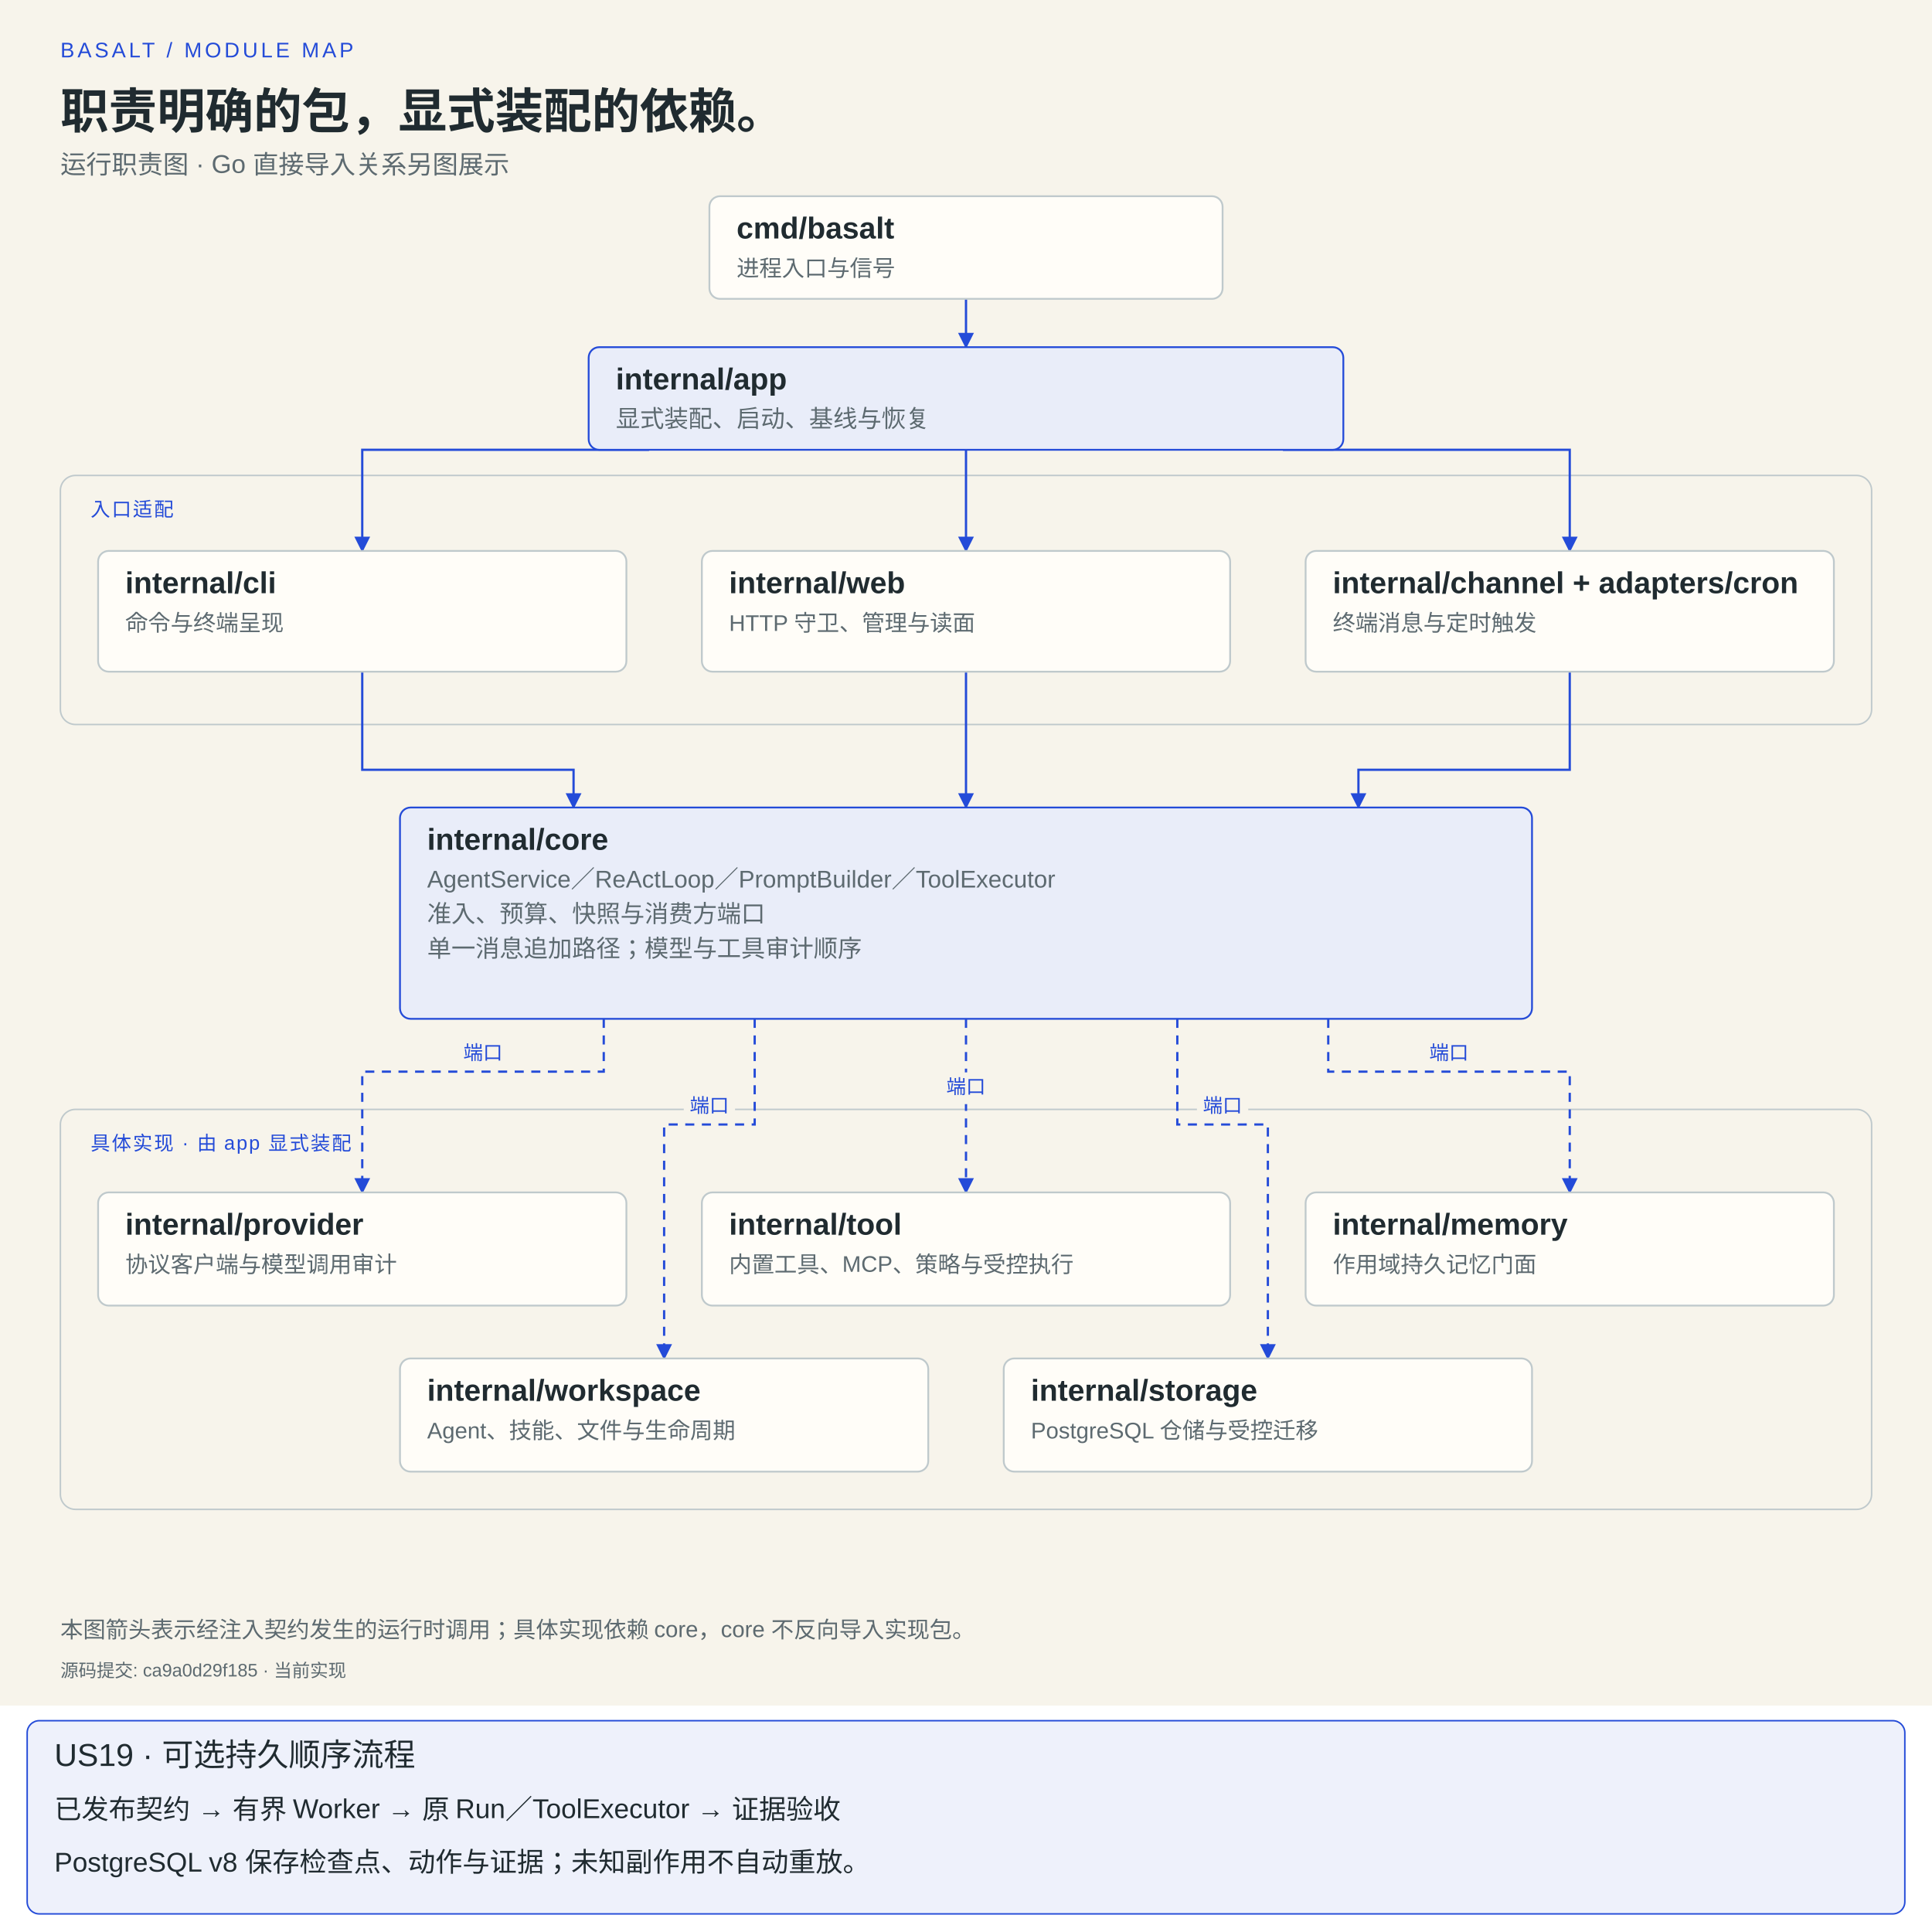
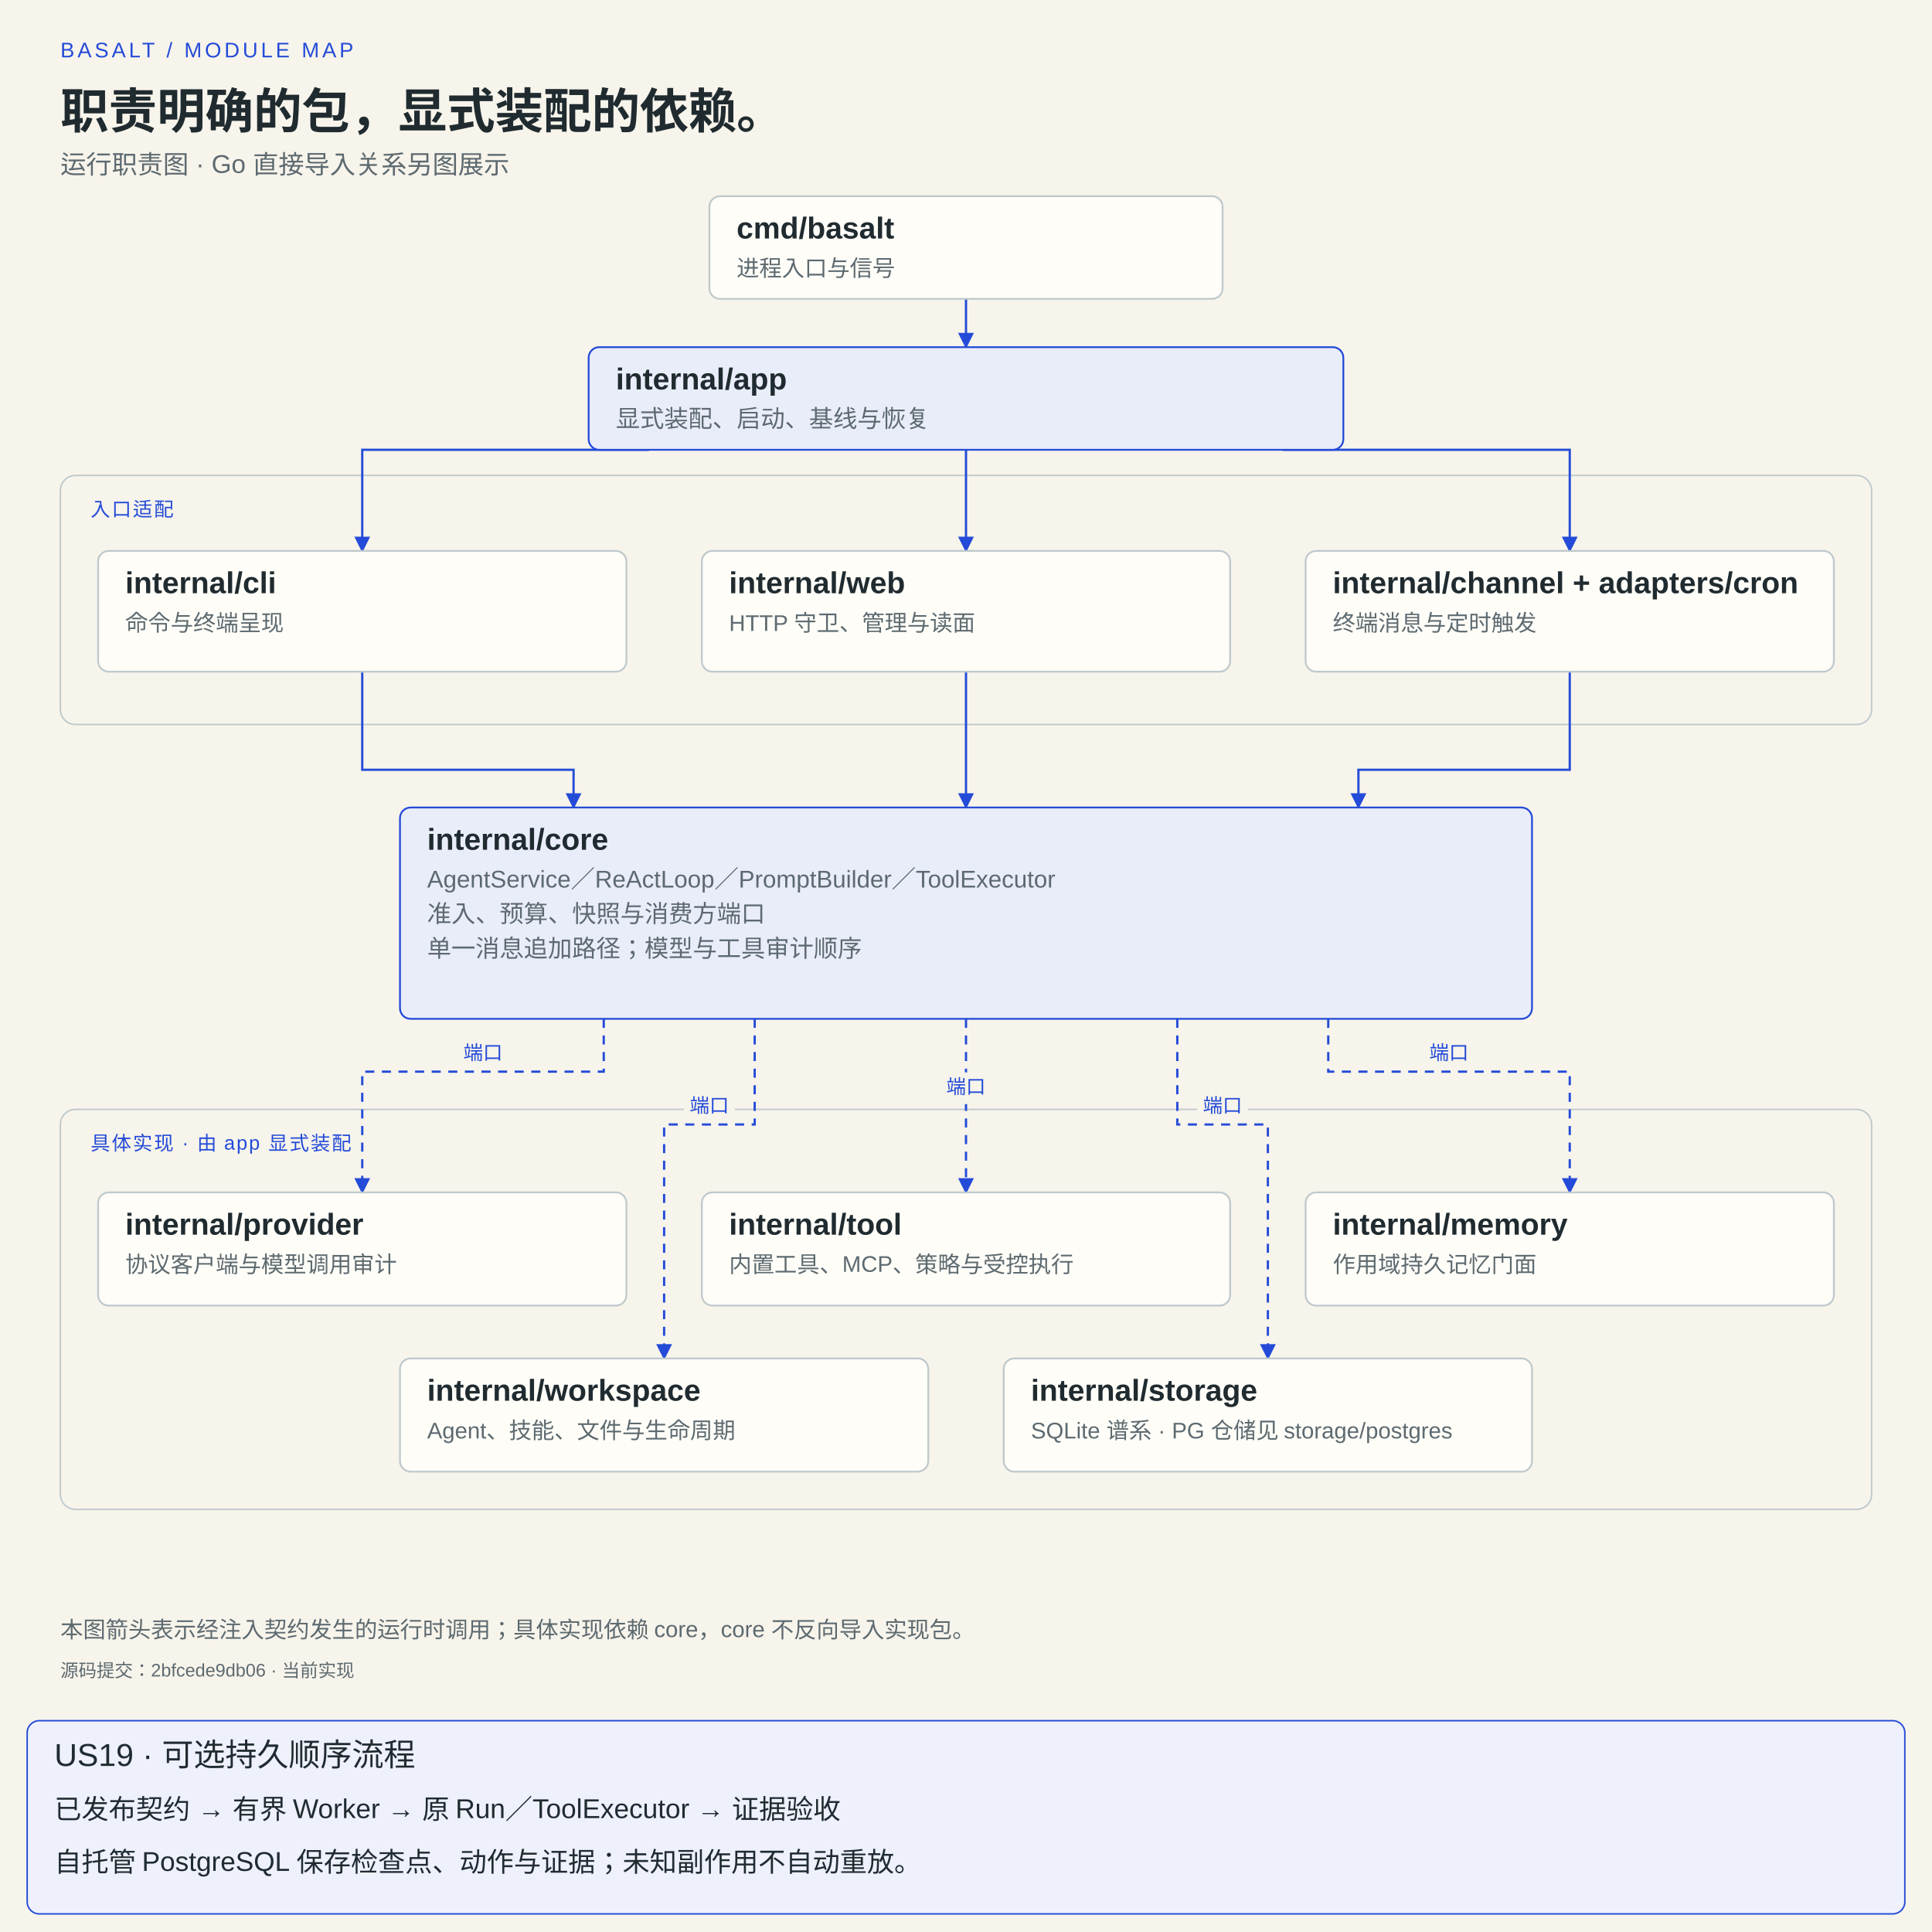
- <svg xmlns="http://www.w3.org/2000/svg" width="1280" height="1280" viewBox="0 0 1280 1280" role="img" aria-labelledby="diagram-title diagram-desc" data-diagram-id="module-map" data-source-commit="ca9a0d29f185a548b14b595e6068c52df1c3cdf4" data-working-tree-feature="US19">
+ <svg xmlns="http://www.w3.org/2000/svg" width="1280" height="1280" viewBox="0 0 1280 1280" role="img" aria-labelledby="diagram-title diagram-desc" data-diagram-id="module-map" data-source-commit="2bfcede9db06baf7cec27f1adb825a8e1ffb3969">
  <defs>
    <marker id="arrow" viewBox="0 0 10 10" refX="9" refY="5" markerWidth="7" markerHeight="7" orient="auto-start-reverse">
      <path d="M0 0 L10 5 L0 10 Z" fill="#244bd8" />
    </marker>
  </defs>
-   <rect width="1280" height="1130" fill="#f7f4eb" />
+   <rect width="1280" height="1280" fill="#f7f4eb" />
  <g font-family="Arial, Microsoft YaHei, sans-serif" fill="#202b30">
    <text x="40" y="38" font-size="14" letter-spacing="2" fill="#244bd8">BASALT / MODULE MAP</text>
    <text x="40" y="85" font-size="32" font-weight="600">职责明确的包，显式装配的依赖。</text>
    <text x="40" y="115" font-size="17" fill="#5d6a70">运行职责图 · Go 直接导入关系另图展示</text>
    <rect x="40" y="315" width="1200" height="165" rx="10" fill="none" stroke="#bfc9cc" />
    <rect x="40" y="735" width="1200" height="265" rx="10" fill="none" stroke="#bfc9cc" />
    <path d="M640,198 L640,230" fill="none" stroke="#244bd8" stroke-width="1.5" marker-end="url(#arrow)" />
    <path d="M430,298 L240,298 L240,365" fill="none" stroke="#244bd8" stroke-width="1.5" marker-end="url(#arrow)" />
    <path d="M640,298 L640,365" fill="none" stroke="#244bd8" stroke-width="1.5" marker-end="url(#arrow)" />
    <path d="M850,298 L1040,298 L1040,365" fill="none" stroke="#244bd8" stroke-width="1.5" marker-end="url(#arrow)" />
    <path d="M240,445 L240,510 L380,510 L380,535" fill="none" stroke="#244bd8" stroke-width="1.5" marker-end="url(#arrow)" />
    <path d="M640,445 L640,535" fill="none" stroke="#244bd8" stroke-width="1.5" marker-end="url(#arrow)" />
    <path d="M1040,445 L1040,510 L900,510 L900,535" fill="none" stroke="#244bd8" stroke-width="1.5" marker-end="url(#arrow)" />
    <path d="M400,675 L400,710 L240,710 L240,790" fill="none" stroke="#244bd8" stroke-width="1.5" stroke-dasharray="6 5" marker-end="url(#arrow)" />
    <rect x="303" y="688" width="34" height="21" rx="3" fill="#f7f4eb" />
    <text x="320" y="702" text-anchor="middle" font-size="13" fill="#244bd8">端口</text>
    <path d="M640,675 L640,790" fill="none" stroke="#244bd8" stroke-width="1.5" stroke-dasharray="6 5" marker-end="url(#arrow)" />
    <rect x="623" y="710.5" width="34" height="21" rx="3" fill="#f7f4eb" />
    <text x="640" y="724.5" text-anchor="middle" font-size="13" fill="#244bd8">端口</text>
    <path d="M880,675 L880,710 L1040,710 L1040,790" fill="none" stroke="#244bd8" stroke-width="1.5" stroke-dasharray="6 5" marker-end="url(#arrow)" />
    <rect x="943" y="688" width="34" height="21" rx="3" fill="#f7f4eb" />
    <text x="960" y="702" text-anchor="middle" font-size="13" fill="#244bd8">端口</text>
    <path d="M500,675 L500,745 L440,745 L440,900" fill="none" stroke="#244bd8" stroke-width="1.5" stroke-dasharray="6 5" marker-end="url(#arrow)" />
    <rect x="453" y="723" width="34" height="21" rx="3" fill="#f7f4eb" />
    <text x="470" y="737" text-anchor="middle" font-size="13" fill="#244bd8">端口</text>
    <path d="M780,675 L780,745 L840,745 L840,900" fill="none" stroke="#244bd8" stroke-width="1.5" stroke-dasharray="6 5" marker-end="url(#arrow)" />
    <rect x="793" y="723" width="34" height="21" rx="3" fill="#f7f4eb" />
    <text x="810" y="737" text-anchor="middle" font-size="13" fill="#244bd8">端口</text>
    <text x="60" y="342" font-size="13" letter-spacing="1" fill="#244bd8" stroke="#f7f4eb" stroke-width="5" paint-order="stroke">入口适配</text>
    <text x="60" y="762" font-size="13" letter-spacing="1" fill="#244bd8" stroke="#f7f4eb" stroke-width="5" paint-order="stroke">具体实现 · 由 app 显式装配</text>
    <g data-node-id="cmd">
      <rect x="470" y="130" width="340" height="68" rx="7" fill="#fffdf8" stroke="#bfc9cc" stroke-width="1.2" />
      <text x="488" y="158" font-size="20" font-weight="600">cmd/basalt</text>
      <text x="488" y="183" font-size="15" fill="#5d6a70">进程入口与信号</text>
    </g>
    <g data-node-id="app">
      <rect x="390" y="230" width="500" height="68" rx="7" fill="#e9edf9" stroke="#244bd8" stroke-width="1.2" />
      <text x="408" y="258" font-size="20" font-weight="600">internal/app</text>
      <text x="408" y="283" font-size="16" fill="#5d6a70">显式装配、启动、基线与恢复</text>
    </g>
    <g data-node-id="cli">
      <rect x="65" y="365" width="350" height="80" rx="7" fill="#fffdf8" stroke="#bfc9cc" stroke-width="1.2" />
      <text x="83" y="393" font-size="20" font-weight="600">internal/cli</text>
      <text x="83" y="418" font-size="15" fill="#5d6a70">命令与终端呈现</text>
    </g>
    <g data-node-id="web">
      <rect x="465" y="365" width="350" height="80" rx="7" fill="#fffdf8" stroke="#bfc9cc" stroke-width="1.2" />
      <text x="483" y="393" font-size="20" font-weight="600">internal/web</text>
      <text x="483" y="418" font-size="15" fill="#5d6a70">HTTP 守卫、管理与读面</text>
    </g>
    <g data-node-id="channel">
      <rect x="865" y="365" width="350" height="80" rx="7" fill="#fffdf8" stroke="#bfc9cc" stroke-width="1.2" />
      <text x="883" y="393" font-size="20" font-weight="600">internal/channel + adapters/cron</text>
      <text x="883" y="418" font-size="15" fill="#5d6a70">终端消息与定时触发</text>
    </g>
    <g data-node-id="core">
      <rect x="265" y="535" width="750" height="140" rx="7" fill="#e9edf9" stroke="#244bd8" stroke-width="1.2" />
      <text x="283" y="563" font-size="20" font-weight="600">internal/core</text>
      <text x="283" y="588" font-size="16" fill="#5d6a70">AgentService／ReActLoop／PromptBuilder／ToolExecutor</text>
      <text x="283" y="611" font-size="16" fill="#5d6a70">准入、预算、快照与消费方端口</text>
      <text x="283" y="634" font-size="16" fill="#5d6a70">单一消息追加路径；模型与工具审计顺序</text>
    </g>
    <g data-node-id="provider">
      <rect x="65" y="790" width="350" height="75" rx="7" fill="#fffdf8" stroke="#bfc9cc" stroke-width="1.2" />
      <text x="83" y="818" font-size="20" font-weight="600">internal/provider</text>
      <text x="83" y="843" font-size="15" fill="#5d6a70">协议客户端与模型调用审计</text>
    </g>
    <g data-node-id="tool">
      <rect x="465" y="790" width="350" height="75" rx="7" fill="#fffdf8" stroke="#bfc9cc" stroke-width="1.2" />
      <text x="483" y="818" font-size="20" font-weight="600">internal/tool</text>
      <text x="483" y="843" font-size="15" fill="#5d6a70">内置工具、MCP、策略与受控执行</text>
    </g>
    <g data-node-id="memory">
      <rect x="865" y="790" width="350" height="75" rx="7" fill="#fffdf8" stroke="#bfc9cc" stroke-width="1.2" />
      <text x="883" y="818" font-size="20" font-weight="600">internal/memory</text>
      <text x="883" y="843" font-size="15" fill="#5d6a70">作用域持久记忆门面</text>
    </g>
    <g data-node-id="workspace">
      <rect x="265" y="900" width="350" height="75" rx="7" fill="#fffdf8" stroke="#bfc9cc" stroke-width="1.2" />
      <text x="283" y="928" font-size="20" font-weight="600">internal/workspace</text>
      <text x="283" y="953" font-size="15" fill="#5d6a70">Agent、技能、文件与生命周期</text>
    </g>
    <g data-node-id="storage">
      <rect x="665" y="900" width="350" height="75" rx="7" fill="#fffdf8" stroke="#bfc9cc" stroke-width="1.2" />
      <text x="683" y="928" font-size="20" font-weight="600">internal/storage</text>
-       <text x="683" y="953" font-size="15" fill="#5d6a70">PostgreSQL 仓储与受控迁移</text>
+       <text x="683" y="953" font-size="15" fill="#5d6a70">SQLite 谱系 · PG 仓储见 storage/postgres</text>
    </g>
    <text x="40" y="1085" font-size="15" fill="#5d6a70">本图箭头表示经注入契约发生的运行时调用；具体实现依赖 core，core 不反向导入实现包。</text>
-     <text x="40" y="1111" font-size="12" fill="#5d6a70">源码提交: ca9a0d29f185 · 当前实现</text>
+     <text x="40" y="1111" font-size="12" fill="#5d6a70">源码提交：2bfcede9db06 · 当前实现</text>
  </g>
  <g id="us19-flow" font-family="Arial, Microsoft YaHei, sans-serif">
    <rect x="18" y="1140" width="1244" height="128" rx="8" fill="#eef1fb" stroke="#244bd8" />
    <text x="36" y="1170" font-size="21" fill="#202b30">US19 · 可选持久顺序流程</text>
    <text x="36" y="1205" font-size="18" fill="#202b30">已发布契约 → 有界 Worker → 原 Run／ToolExecutor → 证据验收</text>
-     <text x="36" y="1240" font-size="18" fill="#202b30">PostgreSQL v8 保存检查点、动作与证据；未知副作用不自动重放。</text>
+     <text x="36" y="1240" font-size="18" fill="#202b30">自托管 PostgreSQL 保存检查点、动作与证据；未知副作用不自动重放。</text>
  </g>
</svg>
